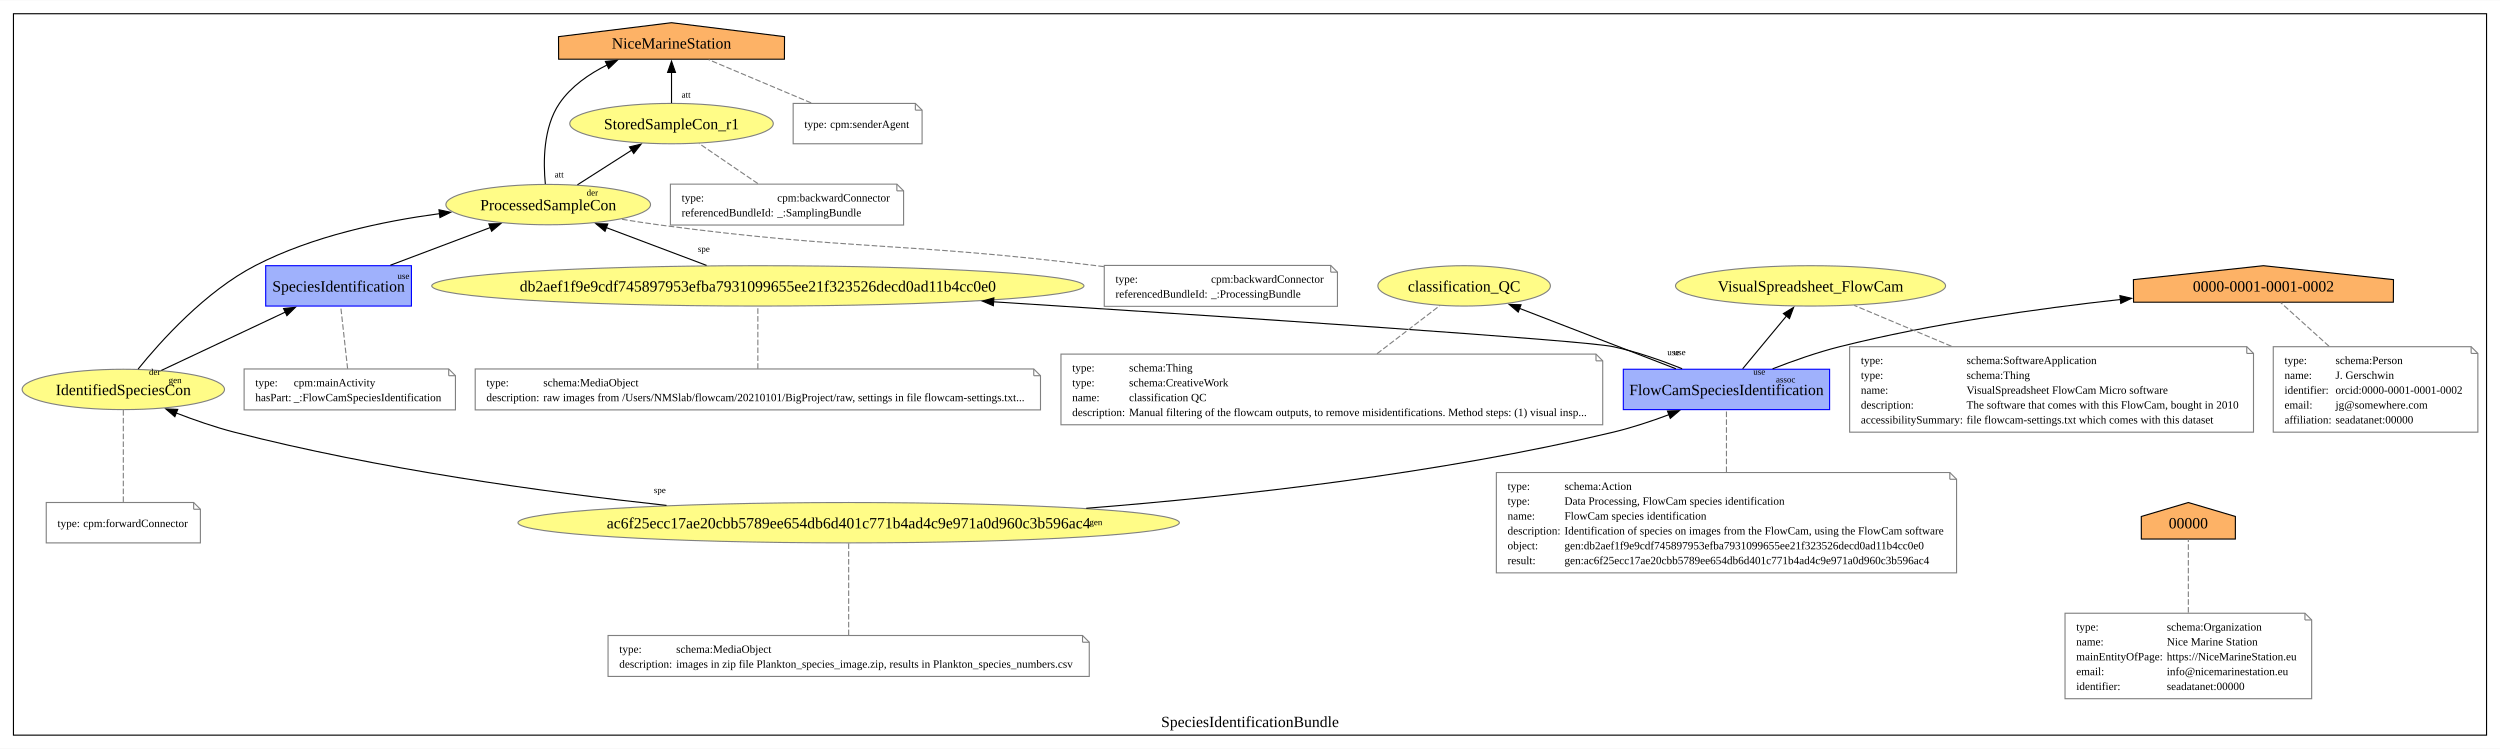
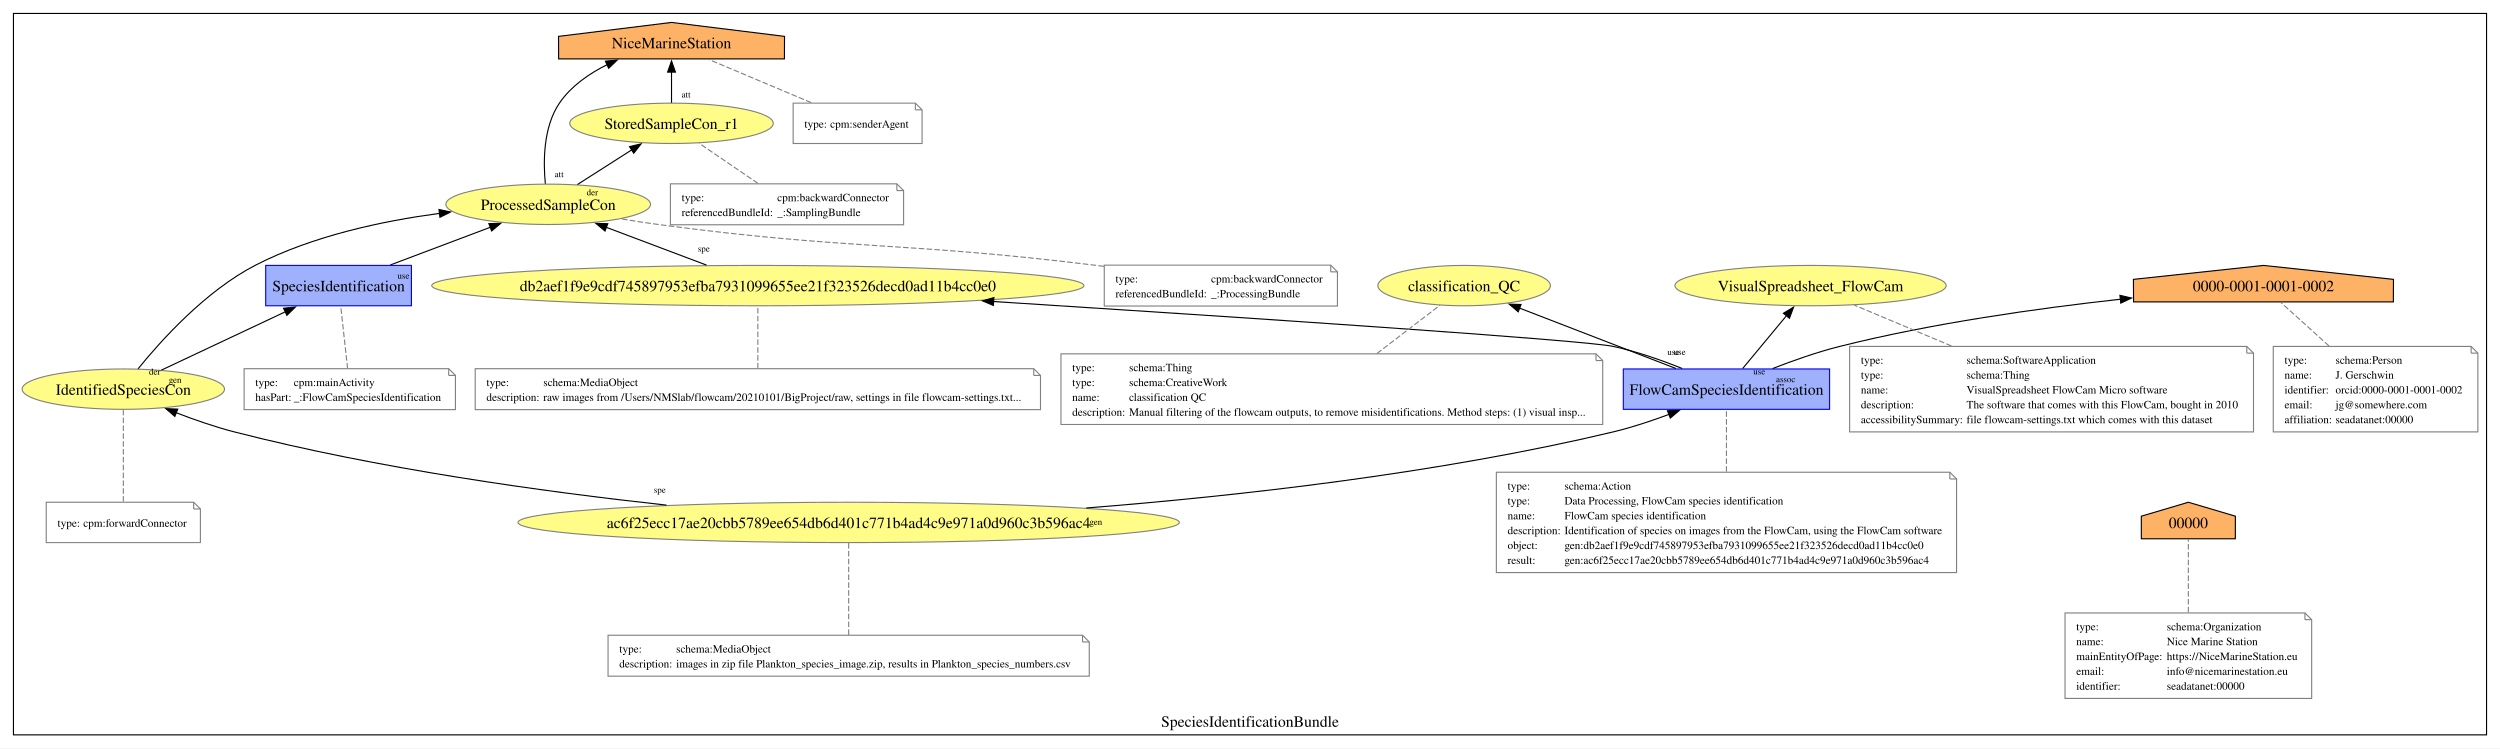
- <svg xmlns="http://www.w3.org/2000/svg" xmlns:xlink="http://www.w3.org/1999/xlink" width="2230pt" height="668pt" viewBox="0.00 0.00 2230.00 667.50">
+ <svg xmlns="http://www.w3.org/2000/svg" xmlns:xlink="http://www.w3.org/1999/xlink" width="2230pt" height="668pt" viewBox="0.00 0.00 2230.00 668.00">
  <g id="graph0" class="graph" transform="scale(1 1) rotate(0) translate(4 663.5)">
    <polygon fill="white" stroke="none" points="-4,4 -4,-663.5 2226,-663.5 2226,4 -4,4" />
    <g id="clust1" class="cluster">
      <g id="a_clust1">
        <a xlink:href="https://openprovenance.org/blank#SpeciesIdentificationBundle" xlink:title="SpeciesIdentificationBundle">
          <polygon fill="none" stroke="black" points="8,-8 8,-651.5 2214,-651.5 2214,-8 8,-8" />
-           <text text-anchor="middle" x="1111" y="-15.2" font-family="Times New Roman,serif" font-size="14.00">SpeciesIdentificationBundle</text>
+           <text xml:space="preserve" text-anchor="middle" x="1111" y="-15.2" font-family="Times,serif" font-size="14.00">SpeciesIdentificationBundle</text>
        </a>
      </g>
    </g>
    <g id="node1" class="node">
      <g id="a_node1">
        <a xlink:href="https://openprovenance.org/blank#SpeciesIdentification" xlink:title="SpeciesIdentification">
          <polygon fill="#9fb1fc" stroke="#0000ff" points="363,-426.75 233,-426.75 233,-390.75 363,-390.75 363,-426.75" />
-           <text text-anchor="middle" x="298" y="-403.7" font-family="Times New Roman,serif" font-size="14.00">SpeciesIdentification</text>
+           <text xml:space="preserve" text-anchor="middle" x="298" y="-403.7" font-family="Times,serif" font-size="14.00">SpeciesIdentification</text>
        </a>
      </g>
    </g>
    <g id="node5" class="node">
      <g id="a_node5">
        <a xlink:href="https://openprovenance.org/blank#ProcessedSampleCon" xlink:title="ProcessedSampleCon">
          <ellipse fill="#fffc87" stroke="#808080" cx="485" cy="-481.25" rx="91.27" ry="18" />
-           <text text-anchor="middle" x="485" y="-476.2" font-family="Times New Roman,serif" font-size="14.00">ProcessedSampleCon</text>
+           <text xml:space="preserve" text-anchor="middle" x="485" y="-476.2" font-family="Times,serif" font-size="14.00">ProcessedSampleCon</text>
        </a>
      </g>
    </g>
    <g id="edge13" class="edge">
      <path fill="none" stroke="black" d="M344.22,-427.18C371.25,-437.36 405.42,-450.25 433.32,-460.77" />
      <polygon fill="black" stroke="black" points="432.07,-464.03 442.66,-464.29 434.54,-457.48 432.07,-464.03" />
-       <text text-anchor="middle" x="355.83" y="-414.94" font-family="Times New Roman,serif" font-size="8.00">use</text>
+       <text xml:space="preserve" text-anchor="middle" x="355.83" y="-414.94" font-family="Times,serif" font-size="8.00">use</text>
    </g>
    <g id="node2" class="node">
      <polygon fill="none" stroke="gray" points="396.25,-334.62 213.75,-334.62 213.75,-298.12 402.25,-298.12 402.25,-328.62 396.25,-334.62" />
      <polyline fill="none" stroke="gray" points="396.25,-334.62 396.25,-328.62" />
      <polyline fill="none" stroke="gray" points="402.25,-328.62 396.25,-328.62" />
-       <text text-anchor="start" x="223.75" y="-319.12" font-family="Times New Roman,serif" font-size="10.00">type:</text>
-       <text text-anchor="start" x="258" y="-319.12" font-family="Times New Roman,serif" font-size="10.00">cpm:mainActivity</text>
-       <text text-anchor="start" x="223.75" y="-305.88" font-family="Times New Roman,serif" font-size="10.00">hasPart:</text>
-       <text text-anchor="start" x="258" y="-305.88" font-family="Times New Roman,serif" font-size="10.00">_:FlowCamSpeciesIdentification</text>
+       <text xml:space="preserve" text-anchor="start" x="223.75" y="-319.12" font-family="Times,serif" font-size="10.00">type:</text>
+       <text xml:space="preserve" text-anchor="start" x="258" y="-319.12" font-family="Times,serif" font-size="10.00">cpm:mainActivity</text>
+       <text xml:space="preserve" text-anchor="start" x="223.75" y="-305.88" font-family="Times,serif" font-size="10.00">hasPart:</text>
+       <text xml:space="preserve" text-anchor="start" x="258" y="-305.88" font-family="Times,serif" font-size="10.00">_:FlowCamSpeciesIdentification</text>
    </g>
    <g id="edge1" class="edge">
      <path fill="none" stroke="gray" stroke-dasharray="5,2" d="M306.07,-334.8C304.3,-350.8 301.69,-374.39 299.92,-390.38" />
    </g>
    <g id="node3" class="node">
      <g id="a_node3">
        <a xlink:href="https://openprovenance.org/blank#FlowCamSpeciesIdentification" xlink:title="FlowCamSpeciesIdentification">
          <polygon fill="#9fb1fc" stroke="#0000ff" points="1628,-334.38 1444,-334.38 1444,-298.38 1628,-298.38 1628,-334.38" />
-           <text text-anchor="middle" x="1536" y="-311.32" font-family="Times New Roman,serif" font-size="14.00">FlowCamSpeciesIdentification</text>
+           <text xml:space="preserve" text-anchor="middle" x="1536" y="-311.32" font-family="Times,serif" font-size="14.00">FlowCamSpeciesIdentification</text>
        </a>
      </g>
    </g>
    <g id="node11" class="node">
      <g id="a_node11">
        <a xlink:href="https://openprovenance.org/blank#classification_QC" xlink:title="classification_QC">
          <ellipse fill="#fffc87" stroke="#808080" cx="1302" cy="-408.75" rx="76.94" ry="18" />
-           <text text-anchor="middle" x="1302" y="-403.7" font-family="Times New Roman,serif" font-size="14.00">classification_QC</text>
+           <text xml:space="preserve" text-anchor="middle" x="1302" y="-403.7" font-family="Times,serif" font-size="14.00">classification_QC</text>
        </a>
      </g>
    </g>
    <g id="edge20" class="edge">
      <path fill="none" stroke="black" d="M1490.88,-334.8C1450.89,-350.24 1392.62,-372.75 1351.39,-388.67" />
      <polygon fill="black" stroke="black" points="1350.25,-385.36 1342.18,-392.23 1352.77,-391.89 1350.25,-385.36" />
-       <text text-anchor="middle" x="1488.57" y="-346.9" font-family="Times New Roman,serif" font-size="8.00">use</text>
+       <text xml:space="preserve" text-anchor="middle" x="1488.57" y="-346.9" font-family="Times,serif" font-size="8.00">use</text>
    </g>
    <g id="node13" class="node">
      <g id="a_node13">
        <a xlink:href="gen/db2aef1f9e9cdf745897953efba7931099655ee21f323526decd0ad11b4cc0e0" xlink:title="db2aef1f9e9cdf745897953efba7931099655ee21f323526decd0ad11b4cc0e0">
          <ellipse fill="#fffc87" stroke="#808080" cx="672" cy="-408.75" rx="290.88" ry="18" />
-           <text text-anchor="middle" x="672" y="-403.7" font-family="Times New Roman,serif" font-size="14.00">db2aef1f9e9cdf745897953efba7931099655ee21f323526decd0ad11b4cc0e0</text>
+           <text xml:space="preserve" text-anchor="middle" x="672" y="-403.7" font-family="Times,serif" font-size="14.00">db2aef1f9e9cdf745897953efba7931099655ee21f323526decd0ad11b4cc0e0</text>
        </a>
      </g>
    </g>
    <g id="edge21" class="edge">
      <path fill="none" stroke="black" d="M1496.47,-334.85C1478.13,-342.19 1455.83,-350.04 1435,-354.5 1408.2,-360.24 1098.51,-380.73 882.03,-394.55" />
      <polygon fill="black" stroke="black" points="882.09,-391.04 872.34,-395.17 882.54,-398.03 882.09,-391.04" />
-       <text text-anchor="middle" x="1494.25" y="-346.96" font-family="Times New Roman,serif" font-size="8.00">use</text>
+       <text xml:space="preserve" text-anchor="middle" x="1494.25" y="-346.96" font-family="Times,serif" font-size="8.00">use</text>
    </g>
    <g id="node17" class="node">
      <g id="a_node17">
        <a xlink:href="https://openprovenance.org/blank#VisualSpreadsheet_FlowCam" xlink:title="VisualSpreadsheet_FlowCam">
-           <ellipse fill="#fffc87" stroke="#808080" cx="1611" cy="-408.75" rx="120.45" ry="18" />
-           <text text-anchor="middle" x="1611" y="-403.7" font-family="Times New Roman,serif" font-size="14.00">VisualSpreadsheet_FlowCam</text>
+           <ellipse fill="#fffc87" stroke="#808080" cx="1611" cy="-408.75" rx="120.96" ry="18" />
+           <text xml:space="preserve" text-anchor="middle" x="1611" y="-403.7" font-family="Times,serif" font-size="14.00">VisualSpreadsheet_FlowCam</text>
        </a>
      </g>
    </g>
    <g id="edge19" class="edge">
      <path fill="none" stroke="black" d="M1550.46,-334.8C1561.53,-348.14 1576.97,-366.74 1589.49,-381.83" />
      <polygon fill="black" stroke="black" points="1586.79,-384.06 1595.87,-389.52 1592.18,-379.59 1586.79,-384.06" />
-       <text text-anchor="middle" x="1565.25" y="-329.55" font-family="Times New Roman,serif" font-size="8.00">use</text>
+       <text xml:space="preserve" text-anchor="middle" x="1565.25" y="-329.55" font-family="Times,serif" font-size="8.00">use</text>
    </g>
    <g id="node23" class="node">
      <g id="a_node23">
        <a xlink:href="https://orcid.org/0000-0001-0001-0002" xlink:title="0000-0001-0001-0002">
          <polygon fill="#fdb266" stroke="black" points="2130.98,-414.31 2015,-426.75 1899.02,-414.31 1899.13,-394.19 2130.87,-394.19 2130.98,-414.31" />
-           <text text-anchor="middle" x="2015" y="-403.7" font-family="Times New Roman,serif" font-size="14.00">0000-0001-0001-0002</text>
+           <text xml:space="preserve" text-anchor="middle" x="2015" y="-403.7" font-family="Times,serif" font-size="14.00">0000-0001-0001-0002</text>
        </a>
      </g>
    </g>
    <g id="edge23" class="edge">
      <path fill="none" stroke="black" d="M1577.14,-334.75C1595.23,-341.8 1616.89,-349.45 1637,-354.5 1719.23,-375.16 1813.67,-388.46 1887.59,-396.61" />
      <polygon fill="black" stroke="black" points="1886.98,-400.07 1897.3,-397.66 1887.73,-393.11 1886.98,-400.07" />
-       <text text-anchor="middle" x="1588.81" y="-322.6" font-family="Times New Roman,serif" font-size="8.00">assoc</text>
+       <text xml:space="preserve" text-anchor="middle" x="1588.81" y="-322.6" font-family="Times,serif" font-size="8.00">assoc</text>
    </g>
    <g id="node4" class="node">
      <polygon fill="none" stroke="gray" points="1735.25,-242.25 1330.75,-242.25 1330.75,-152.75 1741.25,-152.75 1741.25,-236.25 1735.25,-242.25" />
      <polyline fill="none" stroke="gray" points="1735.25,-242.25 1735.25,-236.25" />
      <polyline fill="none" stroke="gray" points="1741.25,-236.25 1735.25,-236.25" />
-       <text text-anchor="start" x="1340.75" y="-226.75" font-family="Times New Roman,serif" font-size="10.00">type:</text>
-       <text text-anchor="start" x="1391.5" y="-226.75" font-family="Times New Roman,serif" font-size="10.00">schema:Action</text>
-       <text text-anchor="start" x="1340.75" y="-213.5" font-family="Times New Roman,serif" font-size="10.00">type:</text>
-       <text text-anchor="start" x="1391.5" y="-213.5" font-family="Times New Roman,serif" font-size="10.00">Data Processing, FlowCam species identification</text>
-       <text text-anchor="start" x="1340.75" y="-200.25" font-family="Times New Roman,serif" font-size="10.00">name:</text>
-       <text text-anchor="start" x="1391.5" y="-200.25" font-family="Times New Roman,serif" font-size="10.00">FlowCam species identification</text>
-       <text text-anchor="start" x="1340.75" y="-187" font-family="Times New Roman,serif" font-size="10.00">description:</text>
-       <text text-anchor="start" x="1391.5" y="-187" font-family="Times New Roman,serif" font-size="10.00">Identification of species on images from the FlowCam, using the FlowCam software</text>
-       <text text-anchor="start" x="1340.75" y="-173.75" font-family="Times New Roman,serif" font-size="10.00">object:</text>
-       <text text-anchor="start" x="1391.5" y="-173.75" font-family="Times New Roman,serif" font-size="10.00">gen:db2aef1f9e9cdf745897953efba7931099655ee21f323526decd0ad11b4cc0e0</text>
-       <text text-anchor="start" x="1340.75" y="-160.5" font-family="Times New Roman,serif" font-size="10.00">result:</text>
-       <text text-anchor="start" x="1391.5" y="-160.5" font-family="Times New Roman,serif" font-size="10.00">gen:ac6f25ecc17ae20cbb5789ee654db6d401c771b4ad4c9e971a0d960c3b596ac4</text>
+       <text xml:space="preserve" text-anchor="start" x="1340.75" y="-226.75" font-family="Times,serif" font-size="10.00">type:</text>
+       <text xml:space="preserve" text-anchor="start" x="1391.5" y="-226.75" font-family="Times,serif" font-size="10.00">schema:Action</text>
+       <text xml:space="preserve" text-anchor="start" x="1340.75" y="-213.5" font-family="Times,serif" font-size="10.00">type:</text>
+       <text xml:space="preserve" text-anchor="start" x="1391.5" y="-213.5" font-family="Times,serif" font-size="10.00">Data Processing, FlowCam species identification</text>
+       <text xml:space="preserve" text-anchor="start" x="1340.75" y="-200.25" font-family="Times,serif" font-size="10.00">name:</text>
+       <text xml:space="preserve" text-anchor="start" x="1391.5" y="-200.25" font-family="Times,serif" font-size="10.00">FlowCam species identification</text>
+       <text xml:space="preserve" text-anchor="start" x="1340.75" y="-187" font-family="Times,serif" font-size="10.00">description:</text>
+       <text xml:space="preserve" text-anchor="start" x="1391.5" y="-187" font-family="Times,serif" font-size="10.00">Identification of species on images from the FlowCam, using the FlowCam software</text>
+       <text xml:space="preserve" text-anchor="start" x="1340.75" y="-173.75" font-family="Times,serif" font-size="10.00">object:</text>
+       <text xml:space="preserve" text-anchor="start" x="1391.5" y="-173.75" font-family="Times,serif" font-size="10.00">gen:db2aef1f9e9cdf745897953efba7931099655ee21f323526decd0ad11b4cc0e0</text>
+       <text xml:space="preserve" text-anchor="start" x="1340.75" y="-160.5" font-family="Times,serif" font-size="10.00">result:</text>
+       <text xml:space="preserve" text-anchor="start" x="1391.5" y="-160.5" font-family="Times,serif" font-size="10.00">gen:ac6f25ecc17ae20cbb5789ee654db6d401c771b4ad4c9e971a0d960c3b596ac4</text>
    </g>
    <g id="edge2" class="edge">
      <path fill="none" stroke="gray" stroke-dasharray="5,2" d="M1536,-242.69C1536,-261.95 1536,-283.41 1536,-297.99" />
    </g>
    <g id="node7" class="node">
      <g id="a_node7">
        <a xlink:href="https://openprovenance.org/blank#StoredSampleCon_r1" xlink:title="StoredSampleCon_r1">
          <ellipse fill="#fffc87" stroke="#808080" cx="595" cy="-553.5" rx="90.76" ry="18" />
-           <text text-anchor="middle" x="595" y="-548.45" font-family="Times New Roman,serif" font-size="14.00">StoredSampleCon_r1</text>
-         </a>
-       </g>
-     </g>
-     <g id="edge15" class="edge">
+           <text xml:space="preserve" text-anchor="middle" x="595" y="-548.45" font-family="Times,serif" font-size="14.00">StoredSampleCon_r1</text>
+         </a>
+       </g>
+     </g>
+     <g id="edge16" class="edge">
      <path fill="none" stroke="black" d="M511.07,-498.9C525.59,-508.17 543.87,-519.85 559.66,-529.93" />
      <polygon fill="black" stroke="black" points="557.53,-532.72 567.84,-535.16 561.3,-526.82 557.53,-532.72" />
-       <text text-anchor="middle" x="524.38" y="-489.26" font-family="Times New Roman,serif" font-size="8.00">der</text>
+       <text xml:space="preserve" text-anchor="middle" x="524.38" y="-489.26" font-family="Times,serif" font-size="8.00">der</text>
    </g>
    <g id="node19" class="node">
      <g id="a_node19">
        <a xlink:href="https://openprovenance.org/blank#NiceMarineStation" xlink:title="NiceMarineStation">
          <polygon fill="#fdb266" stroke="black" points="695.8,-631.06 595,-643.5 494.2,-631.06 494.3,-610.94 695.7,-610.94 695.8,-631.06" />
-           <text text-anchor="middle" x="595" y="-620.45" font-family="Times New Roman,serif" font-size="14.00">NiceMarineStation</text>
-         </a>
-       </g>
-     </g>
-     <g id="edge16" class="edge">
+           <text xml:space="preserve" text-anchor="middle" x="595" y="-620.45" font-family="Times,serif" font-size="14.00">NiceMarineStation</text>
+         </a>
+       </g>
+     </g>
+     <g id="edge15" class="edge">
      <path fill="none" stroke="black" d="M482.44,-499.65C480.56,-518.93 480.44,-550.1 495,-571.5 505.34,-586.7 521.49,-597.87 537.81,-605.93" />
      <polygon fill="black" stroke="black" points="536.02,-608.95 546.57,-609.92 538.92,-602.59 536.02,-608.95" />
-       <text text-anchor="middle" x="494.78" y="-505.46" font-family="Times New Roman,serif" font-size="8.00">att</text>
+       <text xml:space="preserve" text-anchor="middle" x="494.78" y="-505.46" font-family="Times,serif" font-size="8.00">att</text>
    </g>
    <g id="node6" class="node">
      <polygon fill="none" stroke="gray" points="1183,-427 981,-427 981,-390.5 1189,-390.5 1189,-421 1183,-427" />
      <polyline fill="none" stroke="gray" points="1183,-427 1183,-421" />
      <polyline fill="none" stroke="gray" points="1189,-421 1183,-421" />
-       <text text-anchor="start" x="991" y="-411.5" font-family="Times New Roman,serif" font-size="10.00">type:</text>
-       <text text-anchor="start" x="1076.25" y="-411.5" font-family="Times New Roman,serif" font-size="10.00">cpm:backwardConnector</text>
-       <text text-anchor="start" x="991" y="-398.25" font-family="Times New Roman,serif" font-size="10.00">referencedBundleId:</text>
-       <text text-anchor="start" x="1076.25" y="-398.25" font-family="Times New Roman,serif" font-size="10.00">_:ProcessingBundle</text>
+       <text xml:space="preserve" text-anchor="start" x="991" y="-411.5" font-family="Times,serif" font-size="10.00">type:</text>
+       <text xml:space="preserve" text-anchor="start" x="1076.25" y="-411.5" font-family="Times,serif" font-size="10.00">cpm:backwardConnector</text>
+       <text xml:space="preserve" text-anchor="start" x="991" y="-398.25" font-family="Times,serif" font-size="10.00">referencedBundleId:</text>
+       <text xml:space="preserve" text-anchor="start" x="1076.25" y="-398.25" font-family="Times,serif" font-size="10.00">_:ProcessingBundle</text>
    </g>
    <g id="edge3" class="edge">
      <path fill="none" stroke="gray" stroke-dasharray="5,2" d="M980.67,-425.9C977.75,-426.28 974.86,-426.65 972,-427 800.54,-448.04 756.24,-440.3 585,-463 573.74,-464.49 561.8,-466.33 550.24,-468.24" />
    </g>
    <g id="edge17" class="edge">
      <path fill="none" stroke="black" d="M595,-571.8C595,-580.14 595,-590.28 595,-599.44" />
      <polygon fill="black" stroke="black" points="591.5,-599.16 595,-609.16 598.5,-599.16 591.5,-599.16" />
-       <text text-anchor="middle" x="607.99" y="-576.58" font-family="Times New Roman,serif" font-size="8.00">att</text>
+       <text xml:space="preserve" text-anchor="middle" x="607.99" y="-576.58" font-family="Times,serif" font-size="8.00">att</text>
    </g>
    <g id="node8" class="node">
      <polygon fill="none" stroke="gray" points="796,-499.5 594,-499.5 594,-463 802,-463 802,-493.5 796,-499.5" />
      <polyline fill="none" stroke="gray" points="796,-499.5 796,-493.5" />
      <polyline fill="none" stroke="gray" points="802,-493.5 796,-493.5" />
-       <text text-anchor="start" x="604" y="-484" font-family="Times New Roman,serif" font-size="10.00">type:</text>
-       <text text-anchor="start" x="689.25" y="-484" font-family="Times New Roman,serif" font-size="10.00">cpm:backwardConnector</text>
-       <text text-anchor="start" x="604" y="-470.75" font-family="Times New Roman,serif" font-size="10.00">referencedBundleId:</text>
-       <text text-anchor="start" x="689.25" y="-470.75" font-family="Times New Roman,serif" font-size="10.00">_:SamplingBundle</text>
+       <text xml:space="preserve" text-anchor="start" x="604" y="-484" font-family="Times,serif" font-size="10.00">type:</text>
+       <text xml:space="preserve" text-anchor="start" x="689.25" y="-484" font-family="Times,serif" font-size="10.00">cpm:backwardConnector</text>
+       <text xml:space="preserve" text-anchor="start" x="604" y="-470.75" font-family="Times,serif" font-size="10.00">referencedBundleId:</text>
+       <text xml:space="preserve" text-anchor="start" x="689.25" y="-470.75" font-family="Times,serif" font-size="10.00">_:SamplingBundle</text>
    </g>
    <g id="edge4" class="edge">
      <path fill="none" stroke="gray" stroke-dasharray="5,2" d="M672.01,-499.98C655.92,-510.95 635.38,-524.96 619.56,-535.75" />
    </g>
    <g id="node9" class="node">
      <g id="a_node9">
        <a xlink:href="https://openprovenance.org/blank#IdentifiedSpeciesCon" xlink:title="IdentifiedSpeciesCon">
          <ellipse fill="#fffc87" stroke="#808080" cx="106" cy="-316.38" rx="90.25" ry="18" />
-           <text text-anchor="middle" x="106" y="-311.32" font-family="Times New Roman,serif" font-size="14.00">IdentifiedSpeciesCon</text>
+           <text xml:space="preserve" text-anchor="middle" x="106" y="-311.32" font-family="Times,serif" font-size="14.00">IdentifiedSpeciesCon</text>
        </a>
      </g>
    </g>
    <g id="edge14" class="edge">
      <path fill="none" stroke="black" d="M139.88,-333.32C170.62,-347.79 216.23,-369.26 250.58,-385.43" />
      <polygon fill="black" stroke="black" points="248.94,-388.53 259.48,-389.62 251.92,-382.19 248.94,-388.53" />
-       <text text-anchor="middle" x="152.2" y="-322.04" font-family="Times New Roman,serif" font-size="8.00">gen</text>
+       <text xml:space="preserve" text-anchor="middle" x="152.2" y="-322.04" font-family="Times,serif" font-size="8.00">gen</text>
    </g>
    <g id="edge18" class="edge">
      <path fill="none" stroke="black" d="M119.19,-334.54C139.09,-359.14 179.24,-403.98 224,-427 274.66,-453.05 337,-466.36 388.05,-473.16" />
      <polygon fill="black" stroke="black" points="387.57,-476.63 397.92,-474.4 388.44,-469.68 387.57,-476.63" />
-       <text text-anchor="middle" x="133.98" y="-329.32" font-family="Times New Roman,serif" font-size="8.00">der</text>
+       <text xml:space="preserve" text-anchor="middle" x="133.98" y="-329.32" font-family="Times,serif" font-size="8.00">der</text>
    </g>
    <g id="node10" class="node">
      <polygon fill="none" stroke="gray" points="168.75,-215.5 37.25,-215.5 37.25,-179.5 174.75,-179.5 174.75,-209.5 168.75,-215.5" />
      <polyline fill="none" stroke="gray" points="168.75,-215.5 168.75,-209.5" />
      <polyline fill="none" stroke="gray" points="174.75,-209.5 168.75,-209.5" />
-       <text text-anchor="start" x="47.25" y="-193.62" font-family="Times New Roman,serif" font-size="10.00">type:</text>
-       <text text-anchor="start" x="70.25" y="-193.62" font-family="Times New Roman,serif" font-size="10.00">cpm:forwardConnector</text>
+       <text xml:space="preserve" text-anchor="start" x="47.25" y="-193.62" font-family="Times,serif" font-size="10.00">type:</text>
+       <text xml:space="preserve" text-anchor="start" x="70.25" y="-193.62" font-family="Times,serif" font-size="10.00">cpm:forwardConnector</text>
    </g>
    <g id="edge5" class="edge">
      <path fill="none" stroke="gray" stroke-dasharray="5,2" d="M106,-216C106,-238.16 106,-276.1 106,-298.14" />
    </g>
    <g id="node12" class="node">
      <polygon fill="none" stroke="gray" points="1419.62,-347.88 942.38,-347.88 942.38,-284.88 1425.62,-284.88 1425.62,-341.88 1419.62,-347.88" />
      <polyline fill="none" stroke="gray" points="1419.62,-347.88 1419.62,-341.88" />
      <polyline fill="none" stroke="gray" points="1425.62,-341.88 1419.62,-341.88" />
-       <text text-anchor="start" x="952.38" y="-332.38" font-family="Times New Roman,serif" font-size="10.00">type:</text>
-       <text text-anchor="start" x="1003.12" y="-332.38" font-family="Times New Roman,serif" font-size="10.00">schema:Thing</text>
-       <text text-anchor="start" x="952.38" y="-319.12" font-family="Times New Roman,serif" font-size="10.00">type:</text>
-       <text text-anchor="start" x="1003.12" y="-319.12" font-family="Times New Roman,serif" font-size="10.00">schema:CreativeWork</text>
-       <text text-anchor="start" x="952.38" y="-305.88" font-family="Times New Roman,serif" font-size="10.00">name:</text>
-       <text text-anchor="start" x="1003.12" y="-305.88" font-family="Times New Roman,serif" font-size="10.00">classification QC</text>
-       <text text-anchor="start" x="952.38" y="-292.62" font-family="Times New Roman,serif" font-size="10.00">description:</text>
-       <text text-anchor="start" x="1003.12" y="-292.62" font-family="Times New Roman,serif" font-size="10.00">Manual filtering of the flowcam outputs, to remove misidentifications. Method steps: (1) visual insp...</text>
+       <text xml:space="preserve" text-anchor="start" x="952.38" y="-332.38" font-family="Times,serif" font-size="10.00">type:</text>
+       <text xml:space="preserve" text-anchor="start" x="1003.12" y="-332.38" font-family="Times,serif" font-size="10.00">schema:Thing</text>
+       <text xml:space="preserve" text-anchor="start" x="952.38" y="-319.12" font-family="Times,serif" font-size="10.00">type:</text>
+       <text xml:space="preserve" text-anchor="start" x="1003.12" y="-319.12" font-family="Times,serif" font-size="10.00">schema:CreativeWork</text>
+       <text xml:space="preserve" text-anchor="start" x="952.38" y="-305.88" font-family="Times,serif" font-size="10.00">name:</text>
+       <text xml:space="preserve" text-anchor="start" x="1003.12" y="-305.88" font-family="Times,serif" font-size="10.00">classification QC</text>
+       <text xml:space="preserve" text-anchor="start" x="952.38" y="-292.62" font-family="Times,serif" font-size="10.00">description:</text>
+       <text xml:space="preserve" text-anchor="start" x="1003.12" y="-292.62" font-family="Times,serif" font-size="10.00">Manual filtering of the flowcam outputs, to remove misidentifications. Method steps: (1) visual insp...</text>
    </g>
    <g id="edge6" class="edge">
      <path fill="none" stroke="gray" stroke-dasharray="5,2" d="M1224.28,-348.22C1243.11,-362.64 1264.77,-379.24 1280.44,-391.24" />
    </g>
    <g id="edge24" class="edge">
      <path fill="none" stroke="black" d="M626.25,-427C599.12,-437.23 564.65,-450.22 536.56,-460.81" />
      <polygon fill="black" stroke="black" points="535.67,-457.41 527.55,-464.21 538.14,-463.96 535.67,-457.41" />
-       <text text-anchor="middle" x="623.82" y="-439.07" font-family="Times New Roman,serif" font-size="8.00">spe</text>
+       <text xml:space="preserve" text-anchor="middle" x="623.82" y="-439.07" font-family="Times,serif" font-size="8.00">spe</text>
    </g>
    <g id="node14" class="node">
      <polygon fill="none" stroke="gray" points="918.12,-334.62 419.88,-334.62 419.88,-298.12 924.12,-298.12 924.12,-328.62 918.12,-334.62" />
      <polyline fill="none" stroke="gray" points="918.12,-334.62 918.12,-328.62" />
      <polyline fill="none" stroke="gray" points="924.12,-328.62 918.12,-328.62" />
-       <text text-anchor="start" x="429.88" y="-319.12" font-family="Times New Roman,serif" font-size="10.00">type:</text>
-       <text text-anchor="start" x="480.62" y="-319.12" font-family="Times New Roman,serif" font-size="10.00">schema:MediaObject</text>
-       <text text-anchor="start" x="429.88" y="-305.88" font-family="Times New Roman,serif" font-size="10.00">description:</text>
-       <text text-anchor="start" x="480.62" y="-305.88" font-family="Times New Roman,serif" font-size="10.00">raw images from /Users/NMSlab/flowcam/20210101/BigProject/raw, settings in file flowcam-settings.txt...</text>
+       <text xml:space="preserve" text-anchor="start" x="429.88" y="-319.12" font-family="Times,serif" font-size="10.00">type:</text>
+       <text xml:space="preserve" text-anchor="start" x="480.62" y="-319.12" font-family="Times,serif" font-size="10.00">schema:MediaObject</text>
+       <text xml:space="preserve" text-anchor="start" x="429.88" y="-305.88" font-family="Times,serif" font-size="10.00">description:</text>
+       <text xml:space="preserve" text-anchor="start" x="480.62" y="-305.88" font-family="Times,serif" font-size="10.00">raw images from /Users/NMSlab/flowcam/20210101/BigProject/raw, settings in file flowcam-settings.txt...</text>
    </g>
    <g id="edge7" class="edge">
      <path fill="none" stroke="gray" stroke-dasharray="5,2" d="M672,-334.8C672,-350.8 672,-374.39 672,-390.38" />
    </g>
    <g id="node15" class="node">
      <g id="a_node15">
        <a xlink:href="gen/ac6f25ecc17ae20cbb5789ee654db6d401c771b4ad4c9e971a0d960c3b596ac4" xlink:title="ac6f25ecc17ae20cbb5789ee654db6d401c771b4ad4c9e971a0d960c3b596ac4">
          <ellipse fill="#fffc87" stroke="#808080" cx="753" cy="-197.5" rx="294.97" ry="18" />
-           <text text-anchor="middle" x="753" y="-192.45" font-family="Times New Roman,serif" font-size="14.00">ac6f25ecc17ae20cbb5789ee654db6d401c771b4ad4c9e971a0d960c3b596ac4</text>
+           <text xml:space="preserve" text-anchor="middle" x="753" y="-192.45" font-family="Times,serif" font-size="14.00">ac6f25ecc17ae20cbb5789ee654db6d401c771b4ad4c9e971a0d960c3b596ac4</text>
        </a>
      </g>
    </g>
    <g id="edge22" class="edge">
      <path fill="none" stroke="black" d="M964.94,-210.36C1100.72,-221.12 1279.91,-241.23 1435,-278.25 1451.54,-282.2 1469.08,-288.03 1484.82,-293.91" />
      <polygon fill="black" stroke="black" points="1483.4,-297.11 1493.99,-297.42 1485.9,-290.57 1483.4,-297.11" />
-       <text text-anchor="middle" x="973.5" y="-195.32" font-family="Times New Roman,serif" font-size="8.00">gen</text>
+       <text xml:space="preserve" text-anchor="middle" x="973.5" y="-195.32" font-family="Times,serif" font-size="8.00">gen</text>
    </g>
    <g id="edge25" class="edge">
      <path fill="none" stroke="black" d="M590.54,-212.92C480.54,-224.92 332.56,-245.45 205,-278.25 187.65,-282.71 169.13,-289.17 152.87,-295.45" />
      <polygon fill="black" stroke="black" points="151.96,-292.05 143.94,-298.98 154.53,-298.56 151.96,-292.05" />
-       <text text-anchor="middle" x="584.55" y="-223.94" font-family="Times New Roman,serif" font-size="8.00">spe</text>
+       <text xml:space="preserve" text-anchor="middle" x="584.55" y="-223.94" font-family="Times,serif" font-size="8.00">spe</text>
    </g>
    <g id="node16" class="node">
      <polygon fill="none" stroke="gray" points="961.62,-96.88 538.38,-96.88 538.38,-60.38 967.62,-60.38 967.62,-90.88 961.62,-96.88" />
      <polyline fill="none" stroke="gray" points="961.62,-96.88 961.62,-90.88" />
      <polyline fill="none" stroke="gray" points="967.62,-90.88 961.62,-90.88" />
-       <text text-anchor="start" x="548.38" y="-81.38" font-family="Times New Roman,serif" font-size="10.00">type:</text>
-       <text text-anchor="start" x="599.12" y="-81.38" font-family="Times New Roman,serif" font-size="10.00">schema:MediaObject</text>
-       <text text-anchor="start" x="548.38" y="-68.12" font-family="Times New Roman,serif" font-size="10.00">description:</text>
-       <text text-anchor="start" x="599.12" y="-68.12" font-family="Times New Roman,serif" font-size="10.00">images in zip file Plankton_species_image.zip, results in Plankton_species_numbers.csv</text>
+       <text xml:space="preserve" text-anchor="start" x="548.38" y="-81.38" font-family="Times,serif" font-size="10.00">type:</text>
+       <text xml:space="preserve" text-anchor="start" x="599.12" y="-81.38" font-family="Times,serif" font-size="10.00">schema:MediaObject</text>
+       <text xml:space="preserve" text-anchor="start" x="548.38" y="-68.12" font-family="Times,serif" font-size="10.00">description:</text>
+       <text xml:space="preserve" text-anchor="start" x="599.12" y="-68.12" font-family="Times,serif" font-size="10.00">images in zip file Plankton_species_image.zip, results in Plankton_species_numbers.csv</text>
    </g>
    <g id="edge8" class="edge">
      <path fill="none" stroke="gray" stroke-dasharray="5,2" d="M753,-97.12C753,-119.28 753,-157.23 753,-179.26" />
    </g>
    <g id="node18" class="node">
      <polygon fill="none" stroke="gray" points="2000.12,-354.5 1645.88,-354.5 1645.88,-278.25 2006.12,-278.25 2006.12,-348.5 2000.12,-354.5" />
      <polyline fill="none" stroke="gray" points="2000.12,-354.5 2000.12,-348.5" />
      <polyline fill="none" stroke="gray" points="2006.12,-348.5 2000.12,-348.5" />
-       <text text-anchor="start" x="1655.88" y="-339" font-family="Times New Roman,serif" font-size="10.00">type:</text>
-       <text text-anchor="start" x="1750.12" y="-339" font-family="Times New Roman,serif" font-size="10.00">schema:SoftwareApplication</text>
-       <text text-anchor="start" x="1655.88" y="-325.75" font-family="Times New Roman,serif" font-size="10.00">type:</text>
-       <text text-anchor="start" x="1750.12" y="-325.75" font-family="Times New Roman,serif" font-size="10.00">schema:Thing</text>
-       <text text-anchor="start" x="1655.88" y="-312.5" font-family="Times New Roman,serif" font-size="10.00">name:</text>
-       <text text-anchor="start" x="1750.12" y="-312.5" font-family="Times New Roman,serif" font-size="10.00">VisualSpreadsheet FlowCam Micro software</text>
-       <text text-anchor="start" x="1655.88" y="-299.25" font-family="Times New Roman,serif" font-size="10.00">description:</text>
-       <text text-anchor="start" x="1750.12" y="-299.25" font-family="Times New Roman,serif" font-size="10.00">The software that comes with this FlowCam, bought in 2010</text>
-       <text text-anchor="start" x="1655.88" y="-286" font-family="Times New Roman,serif" font-size="10.00">accessibilitySummary:</text>
-       <text text-anchor="start" x="1750.12" y="-286" font-family="Times New Roman,serif" font-size="10.00">file flowcam-settings.txt which comes with this dataset</text>
+       <text xml:space="preserve" text-anchor="start" x="1655.88" y="-339" font-family="Times,serif" font-size="10.00">type:</text>
+       <text xml:space="preserve" text-anchor="start" x="1750.12" y="-339" font-family="Times,serif" font-size="10.00">schema:SoftwareApplication</text>
+       <text xml:space="preserve" text-anchor="start" x="1655.88" y="-325.75" font-family="Times,serif" font-size="10.00">type:</text>
+       <text xml:space="preserve" text-anchor="start" x="1750.12" y="-325.75" font-family="Times,serif" font-size="10.00">schema:Thing</text>
+       <text xml:space="preserve" text-anchor="start" x="1655.88" y="-312.5" font-family="Times,serif" font-size="10.00">name:</text>
+       <text xml:space="preserve" text-anchor="start" x="1750.12" y="-312.5" font-family="Times,serif" font-size="10.00">VisualSpreadsheet FlowCam Micro software</text>
+       <text xml:space="preserve" text-anchor="start" x="1655.88" y="-299.25" font-family="Times,serif" font-size="10.00">description:</text>
+       <text xml:space="preserve" text-anchor="start" x="1750.12" y="-299.25" font-family="Times,serif" font-size="10.00">The software that comes with this FlowCam, bought in 2010</text>
+       <text xml:space="preserve" text-anchor="start" x="1655.88" y="-286" font-family="Times,serif" font-size="10.00">accessibilitySummary:</text>
+       <text xml:space="preserve" text-anchor="start" x="1750.12" y="-286" font-family="Times,serif" font-size="10.00">file flowcam-settings.txt which comes with this dataset</text>
    </g>
    <g id="edge9" class="edge">
      <path fill="none" stroke="gray" stroke-dasharray="5,2" d="M1736.69,-354.92C1706.46,-367.62 1674.26,-381.16 1650.01,-391.35" />
    </g>
    <g id="node20" class="node">
      <polygon fill="none" stroke="gray" points="812.5,-571.5 703.5,-571.5 703.5,-535.5 818.5,-535.5 818.5,-565.5 812.5,-571.5" />
      <polyline fill="none" stroke="gray" points="812.5,-571.5 812.5,-565.5" />
      <polyline fill="none" stroke="gray" points="818.5,-565.5 812.5,-565.5" />
-       <text text-anchor="start" x="713.5" y="-549.62" font-family="Times New Roman,serif" font-size="10.00">type:</text>
-       <text text-anchor="start" x="736.5" y="-549.62" font-family="Times New Roman,serif" font-size="10.00">cpm:senderAgent</text>
+       <text xml:space="preserve" text-anchor="start" x="713.5" y="-549.62" font-family="Times,serif" font-size="10.00">type:</text>
+       <text xml:space="preserve" text-anchor="start" x="736.5" y="-549.62" font-family="Times,serif" font-size="10.00">cpm:senderAgent</text>
    </g>
    <g id="edge10" class="edge">
      <path fill="none" stroke="gray" stroke-dasharray="5,2" d="M719.54,-571.98C691.31,-583.89 654.43,-599.44 628.15,-610.52" />
    </g>
    <g id="node21" class="node">
      <g id="a_node21">
        <a xlink:href="https://edmo.seadatanet.org/report/00000" xlink:title="00000">
          <polygon fill="#fdb266" stroke="black" points="1989.96,-203.06 1948,-215.5 1906.04,-203.06 1906.07,-182.94 1989.93,-182.94 1989.96,-203.06" />
-           <text text-anchor="middle" x="1948" y="-192.45" font-family="Times New Roman,serif" font-size="14.00">00000</text>
+           <text xml:space="preserve" text-anchor="middle" x="1948" y="-192.45" font-family="Times,serif" font-size="14.00">00000</text>
        </a>
      </g>
    </g>
    <g id="node22" class="node">
      <polygon fill="none" stroke="gray" points="2052,-116.75 1838,-116.75 1838,-40.5 2058,-40.5 2058,-110.75 2052,-116.75" />
      <polyline fill="none" stroke="gray" points="2052,-116.75 2052,-110.75" />
      <polyline fill="none" stroke="gray" points="2058,-110.75 2052,-110.75" />
-       <text text-anchor="start" x="1848" y="-101.25" font-family="Times New Roman,serif" font-size="10.00">type:</text>
-       <text text-anchor="start" x="1928.75" y="-101.25" font-family="Times New Roman,serif" font-size="10.00">schema:Organization</text>
-       <text text-anchor="start" x="1848" y="-88" font-family="Times New Roman,serif" font-size="10.00">name:</text>
-       <text text-anchor="start" x="1928.75" y="-88" font-family="Times New Roman,serif" font-size="10.00">Nice Marine Station</text>
-       <text text-anchor="start" x="1848" y="-74.75" font-family="Times New Roman,serif" font-size="10.00">mainEntityOfPage:</text>
-       <text text-anchor="start" x="1928.75" y="-74.75" font-family="Times New Roman,serif" font-size="10.00">https://NiceMarineStation.eu</text>
-       <text text-anchor="start" x="1848" y="-61.5" font-family="Times New Roman,serif" font-size="10.00">email:</text>
-       <text text-anchor="start" x="1928.75" y="-61.5" font-family="Times New Roman,serif" font-size="10.00">info@nicemarinestation.eu</text>
-       <text text-anchor="start" x="1848" y="-48.25" font-family="Times New Roman,serif" font-size="10.00">identifier:</text>
-       <text text-anchor="start" x="1928.75" y="-48.25" font-family="Times New Roman,serif" font-size="10.00">seadatanet:00000</text>
+       <text xml:space="preserve" text-anchor="start" x="1848" y="-101.25" font-family="Times,serif" font-size="10.00">type:</text>
+       <text xml:space="preserve" text-anchor="start" x="1928.75" y="-101.25" font-family="Times,serif" font-size="10.00">schema:Organization</text>
+       <text xml:space="preserve" text-anchor="start" x="1848" y="-88" font-family="Times,serif" font-size="10.00">name:</text>
+       <text xml:space="preserve" text-anchor="start" x="1928.75" y="-88" font-family="Times,serif" font-size="10.00">Nice Marine Station</text>
+       <text xml:space="preserve" text-anchor="start" x="1848" y="-74.75" font-family="Times,serif" font-size="10.00">mainEntityOfPage:</text>
+       <text xml:space="preserve" text-anchor="start" x="1928.75" y="-74.75" font-family="Times,serif" font-size="10.00">https://NiceMarineStation.eu</text>
+       <text xml:space="preserve" text-anchor="start" x="1848" y="-61.5" font-family="Times,serif" font-size="10.00">email:</text>
+       <text xml:space="preserve" text-anchor="start" x="1928.75" y="-61.5" font-family="Times,serif" font-size="10.00">info@nicemarinestation.eu</text>
+       <text xml:space="preserve" text-anchor="start" x="1848" y="-48.25" font-family="Times,serif" font-size="10.00">identifier:</text>
+       <text xml:space="preserve" text-anchor="start" x="1928.75" y="-48.25" font-family="Times,serif" font-size="10.00">seadatanet:00000</text>
    </g>
    <g id="edge11" class="edge">
      <path fill="none" stroke="gray" stroke-dasharray="5,2" d="M1948,-117.25C1948,-139.54 1948,-166.47 1948,-182.51" />
    </g>
    <g id="node24" class="node">
      <polygon fill="none" stroke="gray" points="2200.25,-354.5 2023.75,-354.5 2023.75,-278.25 2206.25,-278.25 2206.25,-348.5 2200.25,-354.5" />
      <polyline fill="none" stroke="gray" points="2200.25,-354.5 2200.25,-348.5" />
      <polyline fill="none" stroke="gray" points="2206.25,-348.5 2200.25,-348.5" />
-       <text text-anchor="start" x="2033.75" y="-339" font-family="Times New Roman,serif" font-size="10.00">type:</text>
-       <text text-anchor="start" x="2079.25" y="-339" font-family="Times New Roman,serif" font-size="10.00">schema:Person</text>
-       <text text-anchor="start" x="2033.75" y="-325.75" font-family="Times New Roman,serif" font-size="10.00">name:</text>
-       <text text-anchor="start" x="2079.25" y="-325.75" font-family="Times New Roman,serif" font-size="10.00">J. Gerschwin</text>
-       <text text-anchor="start" x="2033.75" y="-312.5" font-family="Times New Roman,serif" font-size="10.00">identifier:</text>
-       <text text-anchor="start" x="2079.25" y="-312.5" font-family="Times New Roman,serif" font-size="10.00">orcid:0000-0001-0001-0002</text>
-       <text text-anchor="start" x="2033.75" y="-299.25" font-family="Times New Roman,serif" font-size="10.00">email:</text>
-       <text text-anchor="start" x="2079.25" y="-299.25" font-family="Times New Roman,serif" font-size="10.00">jg@somewhere.com</text>
-       <text text-anchor="start" x="2033.75" y="-286" font-family="Times New Roman,serif" font-size="10.00">affiliation:</text>
-       <text text-anchor="start" x="2079.25" y="-286" font-family="Times New Roman,serif" font-size="10.00">seadatanet:00000</text>
+       <text xml:space="preserve" text-anchor="start" x="2033.75" y="-339" font-family="Times,serif" font-size="10.00">type:</text>
+       <text xml:space="preserve" text-anchor="start" x="2079.25" y="-339" font-family="Times,serif" font-size="10.00">schema:Person</text>
+       <text xml:space="preserve" text-anchor="start" x="2033.75" y="-325.75" font-family="Times,serif" font-size="10.00">name:</text>
+       <text xml:space="preserve" text-anchor="start" x="2079.25" y="-325.75" font-family="Times,serif" font-size="10.00">J. Gerschwin</text>
+       <text xml:space="preserve" text-anchor="start" x="2033.75" y="-312.5" font-family="Times,serif" font-size="10.00">identifier:</text>
+       <text xml:space="preserve" text-anchor="start" x="2079.25" y="-312.5" font-family="Times,serif" font-size="10.00">orcid:0000-0001-0001-0002</text>
+       <text xml:space="preserve" text-anchor="start" x="2033.75" y="-299.25" font-family="Times,serif" font-size="10.00">email:</text>
+       <text xml:space="preserve" text-anchor="start" x="2079.25" y="-299.25" font-family="Times,serif" font-size="10.00">jg@somewhere.com</text>
+       <text xml:space="preserve" text-anchor="start" x="2033.75" y="-286" font-family="Times,serif" font-size="10.00">affiliation:</text>
+       <text xml:space="preserve" text-anchor="start" x="2079.25" y="-286" font-family="Times,serif" font-size="10.00">seadatanet:00000</text>
    </g>
    <g id="edge12" class="edge">
      <path fill="none" stroke="gray" stroke-dasharray="5,2" d="M2073.46,-354.92C2058.22,-368.69 2041.9,-383.44 2030.39,-393.84" />
    </g>
  </g>
</svg>
